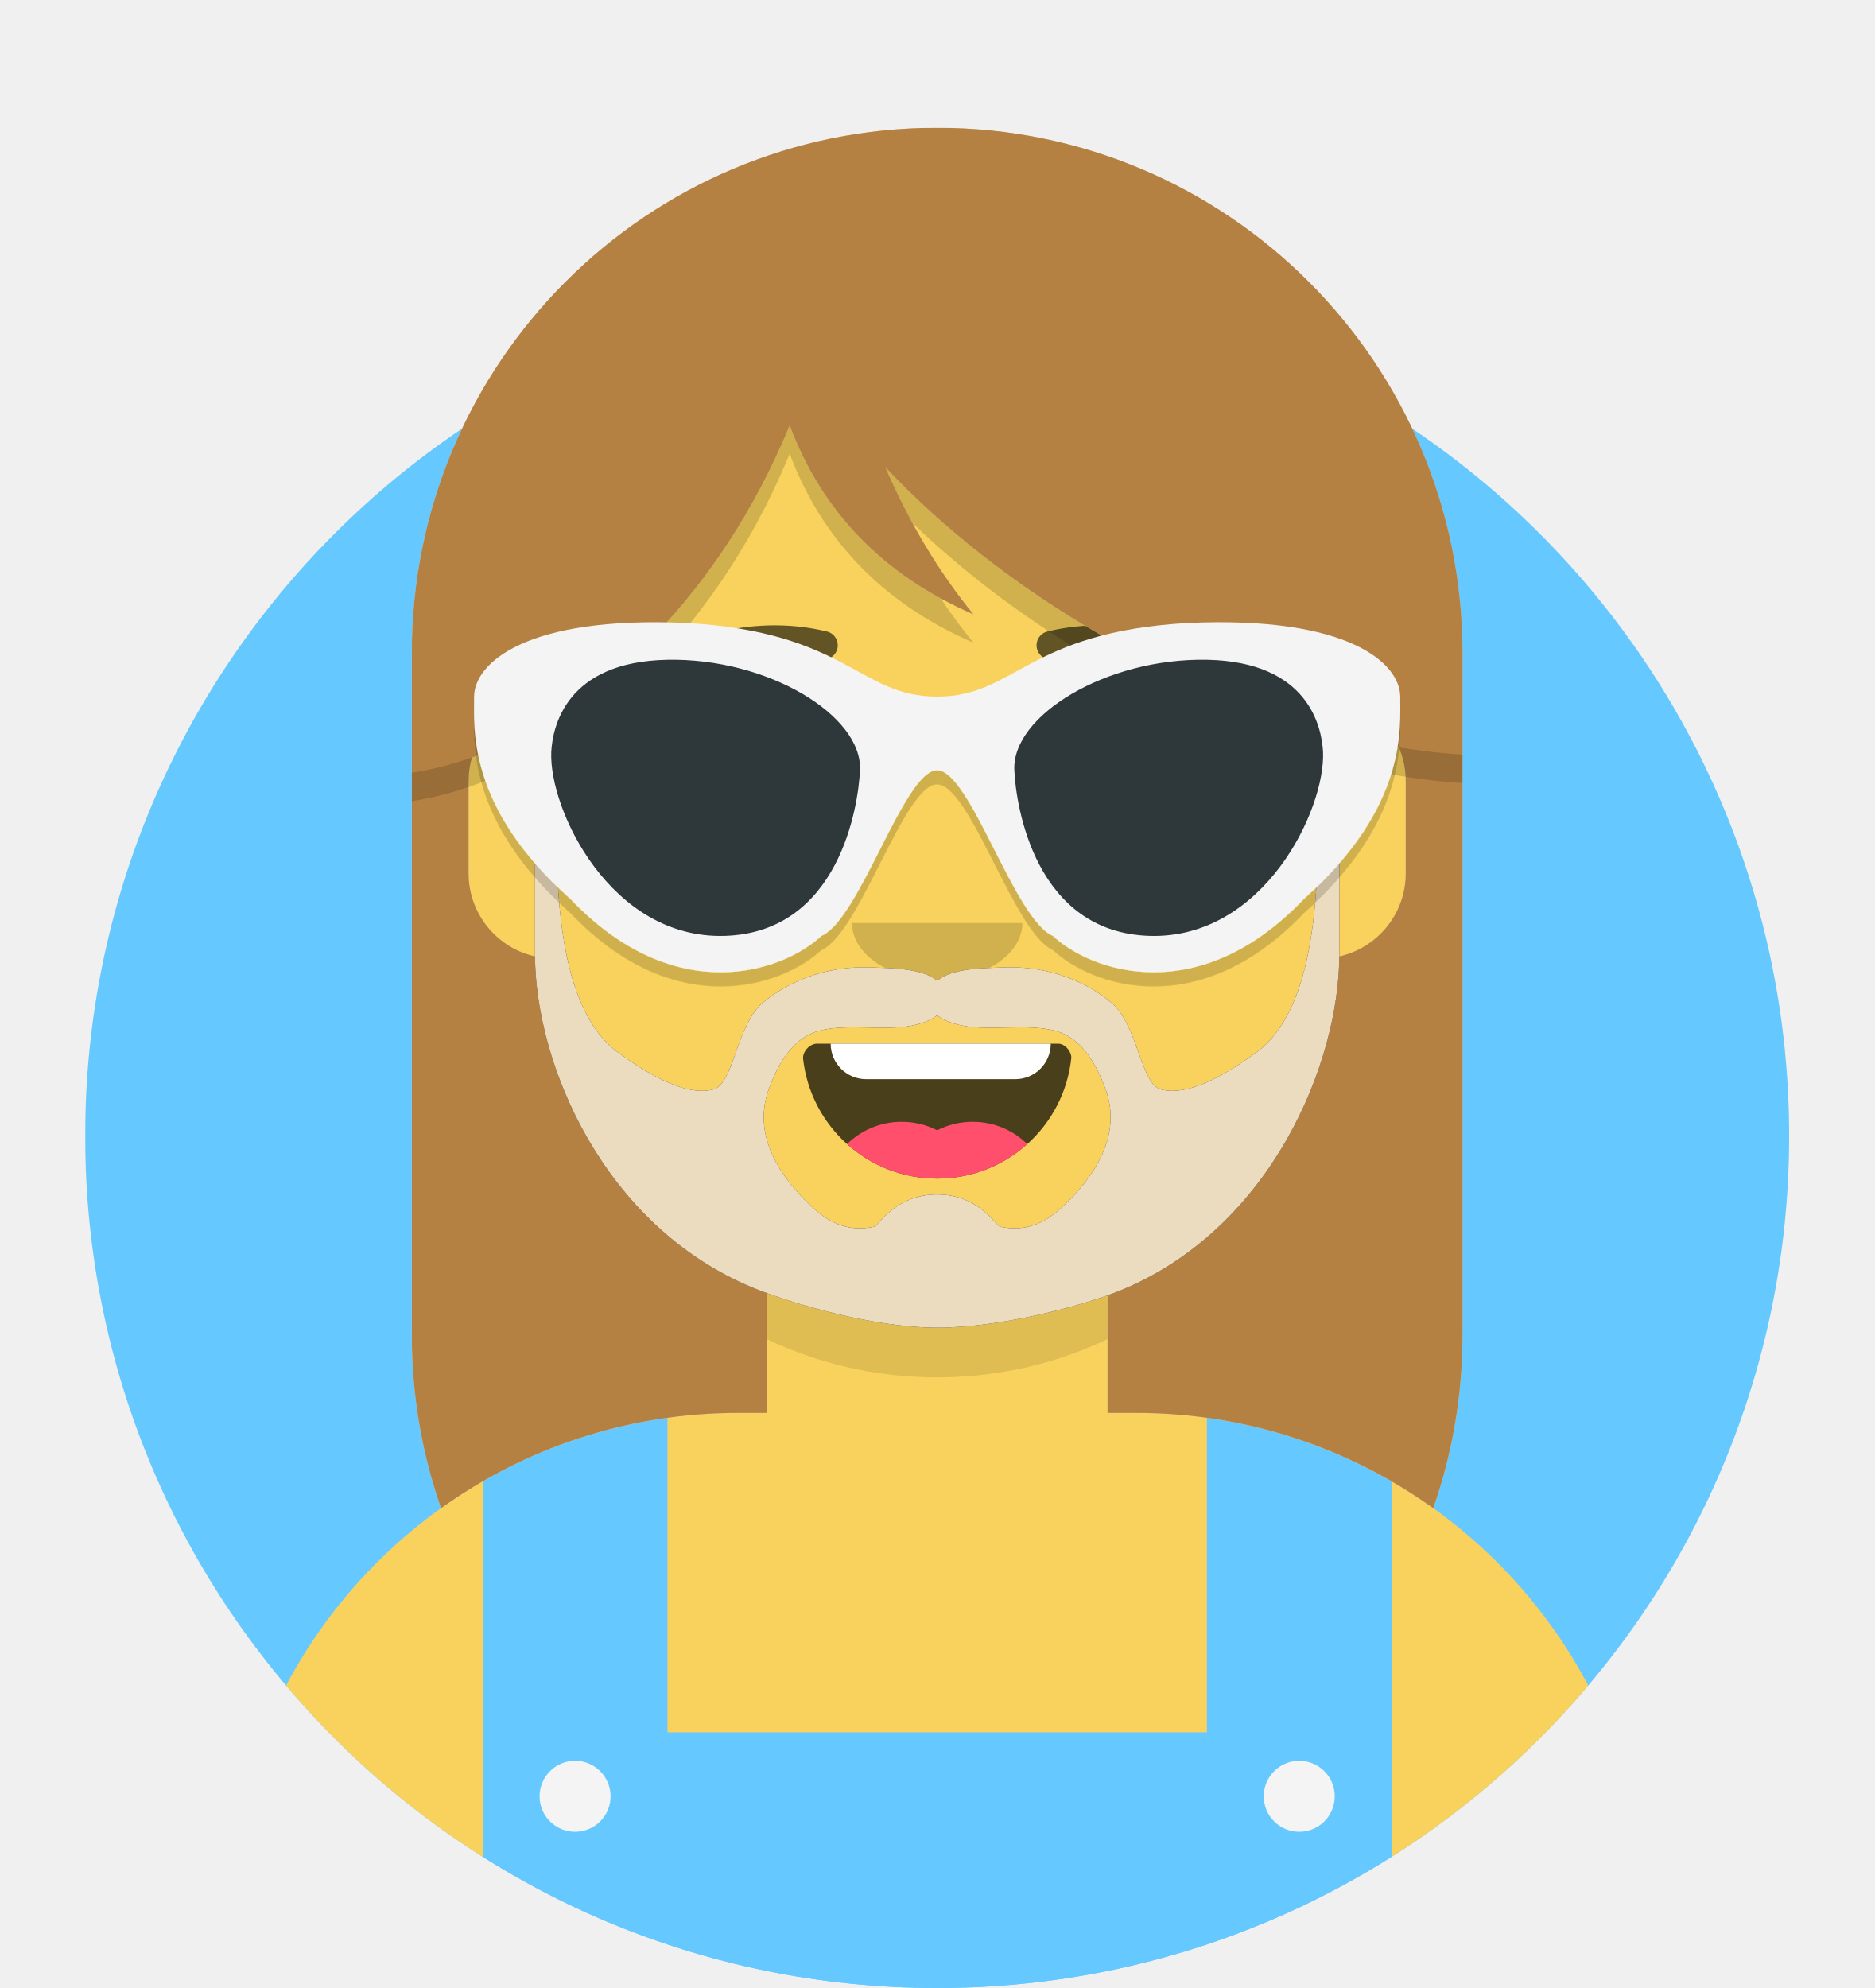
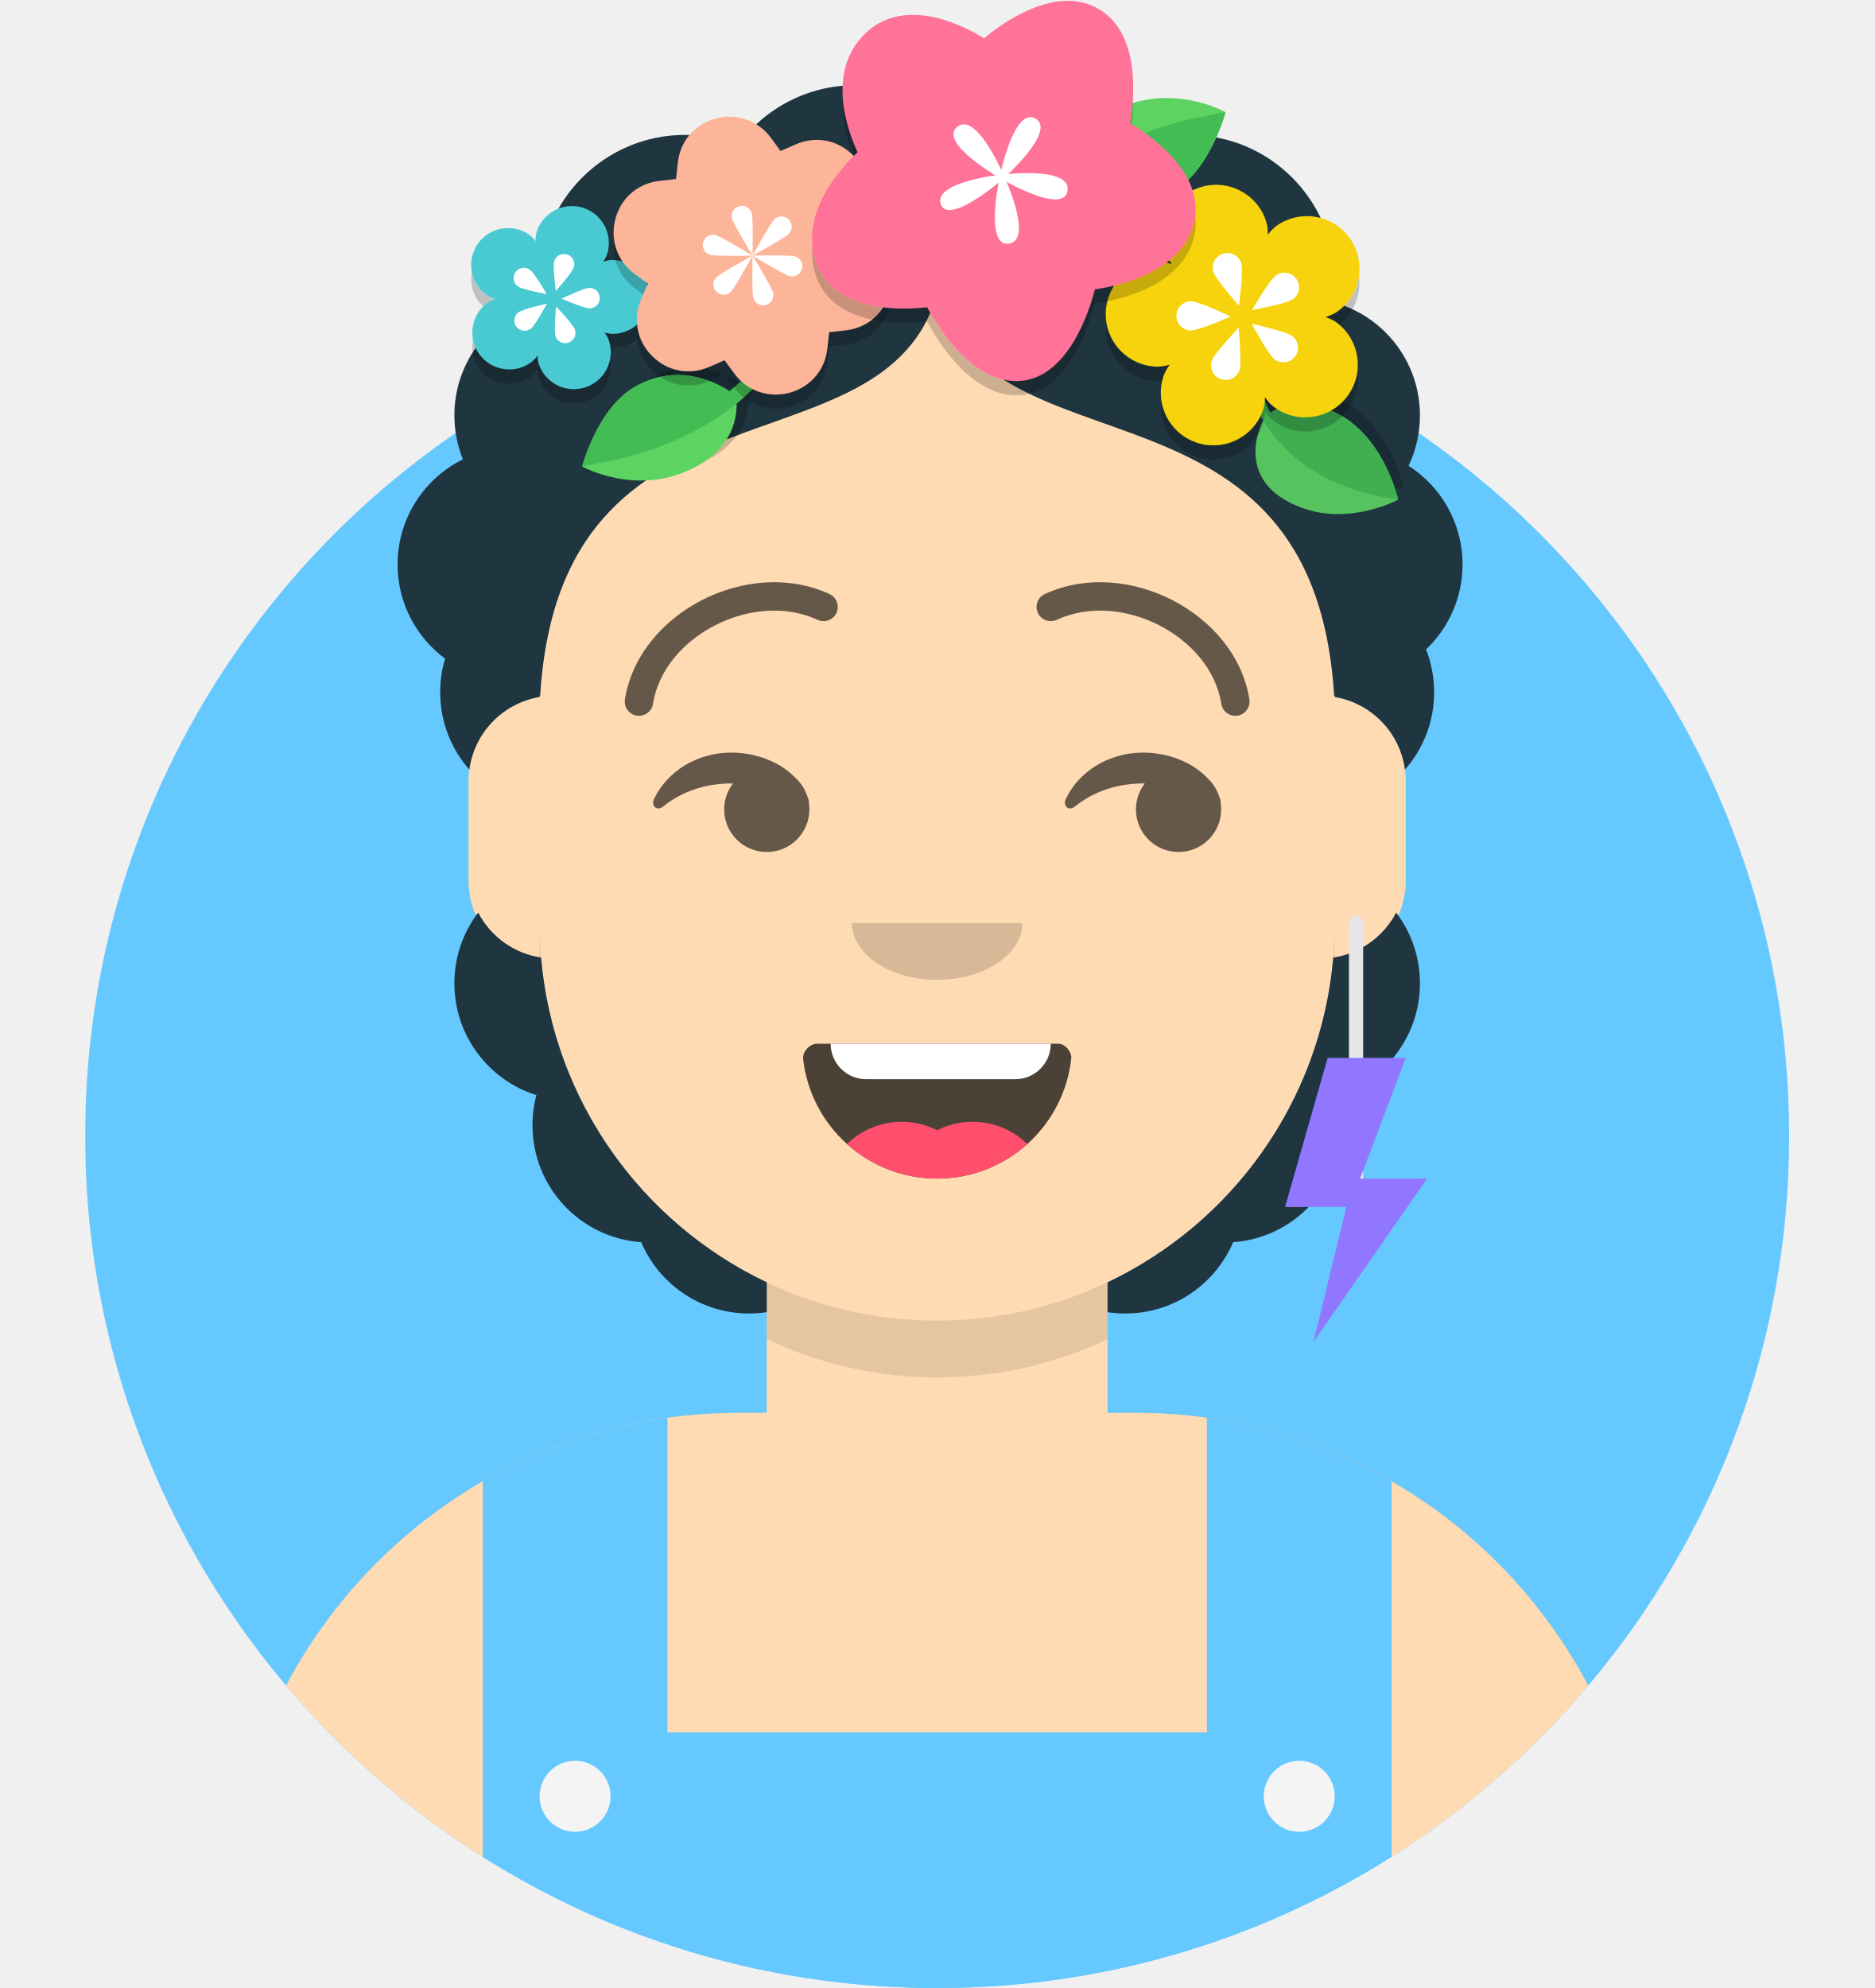
<svg xmlns="http://www.w3.org/2000/svg" xmlns:xlink="http://www.w3.org/1999/xlink" width="264px" height="280px" viewBox="0 0 264 280" version="1.1">
  <defs>
    <circle id="react-path-1" cx="120" cy="120" r="120" />
    <path d="M12,160 C12,226.274 65.726,280 132,280 C198.274,280 252,226.274 252,160 L264,160 L264,-1.42108547e-14 L-3.19744231e-14,-1.42108547e-14 L-3.19744231e-14,160 L12,160 Z" id="react-path-2" />
    <path d="M124,144.611 L124,163 L128,163 L128,163 C167.765,163 200,195.235 200,235 L200,244 L0,244 L0,235 C-4.86974701e-15,195.235 32.235,163 72,163 L72,163 L76,163 L76,144.611 C58.763,136.422 46.372,119.687 44.305,99.881 C38.48,99.058 34,94.052 34,88 L34,74 C34,68.054 38.325,63.118 44,62.166 L44,56 L44,56 C44,25.072 69.072,5.68137151e-15 100,0 L100,0 L100,0 C130.928,-5.68137151e-15 156,25.072 156,56 L156,62.166 C161.675,63.118 166,68.054 166,74 L166,88 C166,94.052 161.52,99.058 155.695,99.881 C153.628,119.687 141.237,136.422 124,144.611 Z" id="react-path-3" />
  </defs>
  <g id="Avataaar" stroke="none" stroke-width="1" fill="none" fill-rule="evenodd">
    <g transform="translate(-825, -1100)" id="Avataaar/Circle">
      <g transform="translate(825, 1100)">
        <g id="Circle" stroke-width="1" fill-rule="evenodd" transform="translate(12, 40)">
          <mask id="react-mask-4" fill="white">
            <use xlink:href="#react-path-1" />
          </mask>
          <use id="Circle-Background" fill="#E6E6E6" xlink:href="#react-path-1" />
          <g id="Color/Palette/Blue-01" mask="url(#react-mask-4)" fill="#65C9FF">
            <rect id="🖍Color" x="0" y="0" width="240" height="240" />
          </g>
        </g>
        <mask id="react-mask-5" fill="white">
          <use xlink:href="#react-path-2" />
        </mask>
        <g id="Mask" />
        <g id="Avataaar" stroke-width="1" fill-rule="evenodd" mask="url(#react-mask-5)">
          <g id="Body" transform="translate(32, 36)">
            <mask id="react-mask-6" fill="white">
              <use xlink:href="#react-path-3" />
            </mask>
            <use fill="#D0C6AC" xlink:href="#react-path-3" />
-             <g id="Skin/👶🏽-03-Brown" mask="url(#react-mask-6)" fill="#F8D25C">
+             <g id="Skin/👶🏽-03-Brown" mask="url(#react-mask-6)" fill="#FFDBB4">
              <g transform="translate(0, 0)" id="Color">
                <rect x="0" y="0" width="264" height="280" />
              </g>
            </g>
            <path d="M156,79 L156,102 C156,132.928 130.928,158 100,158 C69.072,158 44,132.928 44,102 L44,79 L44,94 C44,124.928 69.072,150 100,150 C130.928,150 156,124.928 156,94 L156,79 Z" id="Neck-Shadow" fill-opacity="0.1" fill="#000000" mask="url(#react-mask-6)" />
          </g>
          <g id="Clothing/Overall" transform="translate(0, 170)">
            <defs>
-               <path d="M94,29.688 L94,74 L170,74 L170,29.688 C179.363,30.989 188.15,34.091 196,38.632 L196,110 L187,110 L77,110 L68,110 L68,38.632 C75.85,34.091 84.637,30.989 94,29.688 Z" id="react-path-1497" />
+               <path d="M94,29.688 L94,74 L170,74 L170,29.688 C179.363,30.989 188.15,34.091 196,38.632 L196,110 L187,110 L77,110 L68,110 L68,38.632 C75.85,34.091 84.637,30.989 94,29.688 Z" id="react-path-603" />
            </defs>
-             <mask id="react-mask-1498" fill="white">
-               <use xlink:href="#react-path-1497" />
+             <mask id="react-mask-604" fill="white">
+               <use xlink:href="#react-path-603" />
            </mask>
-             <use id="Overall" fill="#B7C1DB" fill-rule="evenodd" xlink:href="#react-path-1497" />
-             <g id="Color/Palette/Gray-01" mask="url(#react-mask-1498)" fill-rule="evenodd" fill="#65C9FF">
+             <use id="Overall" fill="#B7C1DB" fill-rule="evenodd" xlink:href="#react-path-603" />
+             <g id="Color/Palette/Gray-01" mask="url(#react-mask-604)" fill-rule="evenodd" fill="#65C9FF">
              <rect id="🖍Color" x="0" y="0" width="264" height="110" />
            </g>
            <circle id="Button" fill="#F4F4F4" fill-rule="evenodd" cx="81" cy="83" r="5" />
            <circle id="Button" fill="#F4F4F4" fill-rule="evenodd" cx="183" cy="83" r="5" />
          </g>
          <g id="Face" transform="translate(76, 82)" fill="#000000">
            <g id="Mouth/Smile" transform="translate(2, 52)">
              <defs>
-                 <path d="M35.118,15.128 C36.176,24.62 44.226,32 54,32 C63.804,32 71.874,24.574 72.892,15.04 C72.974,14.273 72.117,13 71.043,13 C56.149,13 44.738,13 37.087,13 C36.007,13 35.012,14.178 35.118,15.128 Z" id="react-path-1517" />
+                 <path d="M35.118,15.128 C36.176,24.62 44.226,32 54,32 C63.804,32 71.874,24.574 72.892,15.04 C72.974,14.273 72.117,13 71.043,13 C56.149,13 44.738,13 37.087,13 C36.007,13 35.012,14.178 35.118,15.128 Z" id="react-path-9" />
              </defs>
-               <mask id="react-mask-1518" fill="white">
-                 <use xlink:href="#react-path-1517" />
+               <mask id="react-mask-10" fill="white">
+                 <use xlink:href="#react-path-9" />
              </mask>
-               <use id="Mouth" fill-opacity="0.7" fill="#000000" fill-rule="evenodd" xlink:href="#react-path-1517" />
-               <rect id="Teeth" fill="#FFFFFF" fill-rule="evenodd" mask="url(#react-mask-1518)" x="39" y="2" width="31" height="16" rx="5" />
-               <g id="Tongue" stroke-width="1" fill-rule="evenodd" mask="url(#react-mask-1518)" fill="#FF4F6D">
+               <use id="Mouth" fill-opacity="0.7" fill="#000000" fill-rule="evenodd" xlink:href="#react-path-9" />
+               <rect id="Teeth" fill="#FFFFFF" fill-rule="evenodd" mask="url(#react-mask-10)" x="39" y="2" width="31" height="16" rx="5" />
+               <g id="Tongue" stroke-width="1" fill-rule="evenodd" mask="url(#react-mask-10)" fill="#FF4F6D">
                <g transform="translate(38, 24)">
                  <circle cx="11" cy="11" r="11" />
                  <circle cx="21" cy="11" r="11" />
                </g>
              </g>
            </g>
            <g id="Nose/Default" transform="translate(28, 40)" fill-opacity="0.16">
              <path d="M16,8 C16,12.418 21.373,16 28,16 L28,16 C34.627,16 40,12.418 40,8" id="Nose" />
            </g>
-             <g id="Eyes/Cry-😢" transform="translate(0, 8)">
-               <circle id="Eye" fill-opacity="0.6" fill="#000000" fill-rule="evenodd" cx="30" cy="22" r="6" />
-               <path d="M25,27 C25,27 19,34.271 19,38.271 C19,41.585 21.686,44.271 25,44.271 C28.314,44.271 31,41.585 31,38.271 C31,34.271 25,27 25,27 Z" id="Drop" fill="#92D9FF" fill-rule="nonzero" />
-               <circle id="Eye" fill-opacity="0.6" fill="#000000" fill-rule="evenodd" cx="82" cy="22" r="6" />
+             <g id="Eyes/Side-😒" transform="translate(0, 8)" fill-opacity="0.6">
+               <path d="M27.241,20.346 C26.463,21.357 26,22.625 26,24 C26,27.314 28.686,30 32,30 C35.314,30 38,27.314 38,24 C38,23.71 37.979,23.424 37.94,23.145 C37.947,22.923 37.91,22.671 37.815,22.407 C37.77,22.281 37.722,22.157 37.671,22.035 C37.337,21.072 36.765,20.22 36.025,19.551 C33.899,17.317 30.506,16 26.998,16 C22.164,16 18.007,18.649 16.16,22.447 C15.62,23.558 16.547,24.3 17.438,23.572 C19.874,21.579 23.257,20.344 26.998,20.344 C27.079,20.344 27.16,20.344 27.241,20.346 Z" id="Eye" />
+               <path d="M85.241,20.346 C84.463,21.357 84,22.625 84,24 C84,27.314 86.686,30 90,30 C93.314,30 96,27.314 96,24 C96,23.71 95.979,23.424 95.94,23.145 C95.947,22.923 95.91,22.671 95.815,22.407 C95.77,22.281 95.722,22.157 95.671,22.035 C95.337,21.072 94.765,20.22 94.025,19.551 C91.899,17.317 88.506,16 84.998,16 C80.164,16 76.007,18.649 74.16,22.447 C73.62,23.558 74.547,24.3 75.438,23.572 C77.874,21.579 81.257,20.344 84.998,20.344 C85.079,20.344 85.16,20.344 85.241,20.346 Z" id="Eye" />
            </g>
-             <g id="Eyebrow/Outline/Default" fill-opacity="0.6">
-               <g id="I-Browse" transform="translate(12, 6)">
-                 <path d="M3.63,11.159 C7.545,5.65 18.278,2.561 27.523,4.831 C28.596,5.095 29.679,4.439 29.942,3.366 C30.206,2.293 29.55,1.21 28.477,0.947 C17.74,-1.69 5.312,1.887 0.37,8.841 C-0.27,9.742 -0.059,10.99 0.841,11.63 C1.742,12.27 2.99,12.059 3.63,11.159 Z" id="Eyebrow" fill-rule="nonzero" />
-                 <path d="M61.63,11.159 C65.545,5.65 76.278,2.561 85.523,4.831 C86.596,5.095 87.679,4.439 87.942,3.366 C88.206,2.293 87.55,1.21 86.477,0.947 C75.74,-1.69 63.312,1.887 58.37,8.841 C57.73,9.742 57.941,10.99 58.841,11.63 C59.742,12.27 60.99,12.059 61.63,11.159 Z" id="Eyebrow" fill-rule="nonzero" transform="translate(73.00015, 6.039198) scale(-1, 1) translate(-73.00015, -6.039198) " />
+             <g id="Eyebrow/Outline/Raised-Excited" fill-opacity="0.6">
+               <g id="I-Browse" transform="translate(12, 0)">
+                 <path d="M3.976,17.128 C5.471,7.605 18.059,1.109 27.164,5.301 C28.167,5.763 29.355,5.324 29.817,4.321 C30.279,3.318 29.84,2.13 28.836,1.668 C17.349,-3.622 1.936,4.332 0.024,16.507 C-0.147,17.599 0.599,18.622 1.69,18.794 C2.781,18.965 3.804,18.219 3.976,17.128 Z" id="Eyebrow" fill-rule="nonzero" />
+                 <path d="M61.976,17.128 C63.471,7.605 76.059,1.109 85.164,5.301 C86.167,5.763 87.355,5.324 87.817,4.321 C88.279,3.318 87.84,2.13 86.836,1.668 C75.349,-3.622 59.936,4.332 58.024,16.507 C57.853,17.599 58.599,18.622 59.69,18.794 C60.781,18.965 61.804,18.219 61.976,17.128 Z" id="Eyebrow" fill-rule="nonzero" transform="translate(73.0001, 9.410436) scale(-1, 1) translate(-73.0001, -9.410436) " />
              </g>
            </g>
          </g>
          <g id="Top" stroke-width="1" fill-rule="evenodd">
            <defs>
-               <rect id="react-path-1501" x="0" y="0" width="264" height="280" />
-               <path d="M8.461,88.694 C8.161,89.744 8,90.853 8,92 L8,105 C8,111.019 12.431,116.002 18.209,116.867 C19.952,137.115 32.469,154.283 50,162.611 L50,181 L46,181 L46,181 C30.381,181 15.924,185.973 4.125,194.423 C1.453,186.777 1.52589027e-14,178.558 1.42108547e-14,170 L0,74 L0,74 C-5.00501776e-15,33.131 33.131,7.50752664e-15 74,0 L74,0 L74,0 C114.869,-7.50752664e-15 148,33.131 148,74 L148,170 C148,178.558 146.547,186.777 143.875,194.423 C132.076,185.973 117.619,181 102,181 L102,181 L98,181 L98,162.611 C115.531,154.283 128.048,137.115 129.791,116.867 C135.569,116.002 140,111.019 140,105 L140,92 C140,90.311 139.651,88.703 139.021,87.245 C126.065,85.057 111.479,79.769 97.149,71.495 C85.017,64.491 74.646,56.258 66.67,47.752 C70.096,55.66 74.246,62.588 79.118,68.535 C66.443,63.012 57.813,54.132 53.227,41.896 C52.849,42.818 52.456,43.739 52.046,44.658 C42.207,66.758 25.591,82.682 8.461,88.694 Z" id="react-path-1502" />
-               <path d="M65.18,77.737 C67.363,76.105 80.407,75.479 82.758,74.089 C83.492,73.655 84.061,73.216 84.5,72.78 C84.939,73.216 85.509,73.655 86.242,74.089 C88.593,75.479 101.637,76.105 103.82,77.737 C106.03,79.391 107.644,83.185 107.467,86.151 C107.255,89.71 103.361,98.203 93.672,99.181 C91.558,96.828 88.237,95.31 84.5,95.31 C80.763,95.31 77.442,96.828 75.328,99.181 C65.639,98.203 61.745,89.71 61.533,86.151 C61.357,83.185 62.97,79.391 65.18,77.737 M103.142,94.906 C103.143,94.906 103.145,94.905 103.146,94.905 C103.144,94.905 103.143,94.906 103.142,94.906 M65.845,94.901 C65.849,94.903 65.857,94.906 65.862,94.908 C65.857,94.906 65.851,94.903 65.845,94.901 M144.863,55.985 C144.474,50.03 143.278,44.152 142.234,38.286 C141.953,36.707 140.424,26 139.735,26 C139.502,35.109 138.702,44.08 137.67,53.139 C137.361,55.848 137.038,58.556 136.825,61.274 C136.654,63.47 136.96,66.122 136.428,68.246 C135.749,70.952 132.348,73.478 129.703,74.411 C123.103,76.737 117.598,67.108 111.961,64.291 C104.643,60.635 92.064,59.764 84.582,64.53 C76.936,59.764 64.357,60.635 57.039,64.291 C51.402,67.108 45.897,76.737 39.297,74.411 C36.652,73.478 33.25,70.952 32.572,68.246 C32.04,66.122 32.346,63.47 32.175,61.274 C31.962,58.556 31.639,55.848 31.33,53.139 C30.298,44.08 29.497,35.109 29.265,26 C28.576,26 27.047,36.707 26.766,38.286 C25.722,44.152 24.526,50.03 24.138,55.985 C23.739,62.105 24.215,68.167 25.47,74.163 C26.069,77.028 26.769,79.876 27.519,82.704 C28.353,85.847 27.199,91.966 27.572,95.192 C28.279,101.296 31.154,113.2 34.383,118.451 C35.944,120.989 37.773,122.574 39.816,124.619 C41.783,126.588 42.604,129.64 44.726,131.737 C48.682,135.645 54.446,137.971 60.366,138.543 C65.677,143.05 74.506,146 84.5,146 C94.495,146 103.323,143.05 108.635,138.543 C114.554,137.971 120.318,135.645 124.274,131.737 C126.396,129.64 127.217,126.588 129.184,124.619 C131.226,122.574 133.056,120.989 134.617,118.451 C137.846,113.2 140.721,101.296 141.428,95.192 C141.801,91.966 140.647,85.847 141.481,82.704 C142.232,79.876 142.931,77.028 143.531,74.163 C144.785,68.167 145.261,62.105 144.863,55.985 Z" id="react-path-1503" />
+               <rect id="react-path-1286" x="0" y="0" width="264" height="280" />
+               <filter x="-3.8%" y="-6.7%" width="107.7%" height="126.7%" filterUnits="objectBoundingBox" id="react-filter-1281">
+                 <feOffset dx="0" dy="2" in="SourceAlpha" result="shadowOffsetOuter1" />
+                 <feColorMatrix values="0 0 0 0 0   0 0 0 0 0   0 0 0 0 0  0 0 0 0.2 0" type="matrix" in="shadowOffsetOuter1" result="shadowMatrixOuter1" />
+                 <feMerge>
+                   <feMergeNode in="shadowMatrixOuter1" />
+                   <feMergeNode in="SourceGraphic" />
+                 </feMerge>
+               </filter>
+               <filter x="-6.7%" y="-3.4%" width="113.3%" height="113.8%" filterUnits="objectBoundingBox" id="react-filter-1282">
+                 <feOffset dx="0" dy="2" in="SourceAlpha" result="shadowOffsetOuter1" />
+                 <feColorMatrix values="0 0 0 0 0   0 0 0 0 0   0 0 0 0 0  0 0 0 0.2 0" type="matrix" in="shadowOffsetOuter1" result="shadowMatrixOuter1" />
+                 <feMerge>
+                   <feMergeNode in="shadowMatrixOuter1" />
+                   <feMergeNode in="SourceGraphic" />
+                 </feMerge>
+               </filter>
+               <filter x="-6.7%" y="-3.4%" width="113.3%" height="113.8%" filterUnits="objectBoundingBox" id="react-filter-1283">
+                 <feOffset dx="0" dy="2" in="SourceAlpha" result="shadowOffsetOuter1" />
+                 <feColorMatrix values="0 0 0 0 0   0 0 0 0 0   0 0 0 0 0  0 0 0 0.2 0" type="matrix" in="shadowOffsetOuter1" result="shadowMatrixOuter1" />
+                 <feMerge>
+                   <feMergeNode in="shadowMatrixOuter1" />
+                   <feMergeNode in="SourceGraphic" />
+                 </feMerge>
+               </filter>
+               <filter x="-3.8%" y="-3.8%" width="107.7%" height="115.4%" filterUnits="objectBoundingBox" id="react-filter-1277">
+                 <feOffset dx="0" dy="2" in="SourceAlpha" result="shadowOffsetOuter1" />
+                 <feColorMatrix values="0 0 0 0 0   0 0 0 0 0   0 0 0 0 0  0 0 0 0.2 0" type="matrix" in="shadowOffsetOuter1" result="shadowMatrixOuter1" />
+                 <feMerge>
+                   <feMergeNode in="shadowMatrixOuter1" />
+                   <feMergeNode in="SourceGraphic" />
+                 </feMerge>
+               </filter>
+               <filter x="-2.5%" y="-2.5%" width="105.0%" height="110.0%" filterUnits="objectBoundingBox" id="react-filter-1278">
+                 <feOffset dx="0" dy="2" in="SourceAlpha" result="shadowOffsetOuter1" />
+                 <feColorMatrix values="0 0 0 0 0   0 0 0 0 0   0 0 0 0 0  0 0 0 0.2 0" type="matrix" in="shadowOffsetOuter1" result="shadowMatrixOuter1" />
+                 <feMerge>
+                   <feMergeNode in="shadowMatrixOuter1" />
+                   <feMergeNode in="SourceGraphic" />
+                 </feMerge>
+               </filter>
+               <filter x="-2.7%" y="-2.7%" width="105.4%" height="110.8%" filterUnits="objectBoundingBox" id="react-filter-1279">
+                 <feOffset dx="0" dy="2" in="SourceAlpha" result="shadowOffsetOuter1" />
+                 <feColorMatrix values="0 0 0 0 0   0 0 0 0 0   0 0 0 0 0  0 0 0 0.2 0" type="matrix" in="shadowOffsetOuter1" result="shadowMatrixOuter1" />
+                 <feMerge>
+                   <feMergeNode in="shadowMatrixOuter1" />
+                   <feMergeNode in="SourceGraphic" />
+                 </feMerge>
+               </filter>
+               <filter x="-1.8%" y="-1.9%" width="103.6%" height="107.4%" filterUnits="objectBoundingBox" id="react-filter-1280">
+                 <feOffset dx="0" dy="2" in="SourceAlpha" result="shadowOffsetOuter1" />
+                 <feColorMatrix values="0 0 0 0 0   0 0 0 0 0   0 0 0 0 0  0 0 0 0.2 0" type="matrix" in="shadowOffsetOuter1" result="shadowMatrixOuter1" />
+                 <feMerge>
+                   <feMergeNode in="shadowMatrixOuter1" />
+                   <feMergeNode in="SourceGraphic" />
+                 </feMerge>
+               </filter>
+               <path d="M65.18,77.737 C67.363,76.105 80.407,75.479 82.758,74.089 C83.492,73.655 84.061,73.216 84.5,72.78 C84.939,73.216 85.509,73.655 86.242,74.089 C88.593,75.479 101.637,76.105 103.82,77.737 C106.03,79.391 107.644,83.185 107.467,86.151 C107.255,89.71 103.361,98.203 93.672,99.181 C91.558,96.828 88.237,95.31 84.5,95.31 C80.763,95.31 77.442,96.828 75.328,99.181 C65.639,98.203 61.745,89.71 61.533,86.151 C61.357,83.185 62.97,79.391 65.18,77.737 M103.142,94.906 C103.143,94.906 103.145,94.905 103.146,94.905 C103.144,94.905 103.143,94.906 103.142,94.906 M65.845,94.901 C65.849,94.903 65.857,94.906 65.862,94.908 C65.857,94.906 65.851,94.903 65.845,94.901 M144.863,55.985 C144.474,50.03 143.278,44.152 142.234,38.286 C141.953,36.707 140.424,26 139.735,26 C139.502,35.109 138.702,44.08 137.67,53.139 C137.361,55.848 137.038,58.556 136.825,61.274 C136.654,63.47 136.96,66.122 136.428,68.246 C135.749,70.952 132.348,73.478 129.703,74.411 C123.103,76.737 117.598,67.108 111.961,64.291 C104.643,60.635 92.064,59.764 84.582,64.53 C76.936,59.764 64.357,60.635 57.039,64.291 C51.402,67.108 45.897,76.737 39.297,74.411 C36.652,73.478 33.25,70.952 32.572,68.246 C32.04,66.122 32.346,63.47 32.175,61.274 C31.962,58.556 31.639,55.848 31.33,53.139 C30.298,44.08 29.497,35.109 29.265,26 C28.576,26 27.047,36.707 26.766,38.286 C25.722,44.152 24.526,50.03 24.138,55.985 C23.739,62.105 24.215,68.167 25.47,74.163 C26.069,77.028 26.769,79.876 27.519,82.704 C28.353,85.847 27.199,91.966 27.572,95.192 C28.279,101.296 31.154,113.2 34.383,118.451 C35.944,120.989 37.773,122.574 39.816,124.619 C41.783,126.588 42.604,129.64 44.726,131.737 C48.682,135.645 54.446,137.971 60.366,138.543 C65.677,143.05 74.506,146 84.5,146 C94.495,146 103.323,143.05 108.635,138.543 C114.554,137.971 120.318,135.645 124.274,131.737 C126.396,129.64 127.217,126.588 129.184,124.619 C131.226,122.574 133.056,120.989 134.617,118.451 C137.846,113.2 140.721,101.296 141.428,95.192 C141.801,91.966 140.647,85.847 141.481,82.704 C142.232,79.876 142.931,77.028 143.531,74.163 C144.785,68.167 145.261,62.105 144.863,55.985 Z" id="react-path-1285" />
            </defs>
-             <mask id="react-mask-1499" fill="white">
-               <use xlink:href="#react-path-1501" />
+             <mask id="react-mask-1284" fill="white">
+               <use xlink:href="#react-path-1286" />
            </mask>
            <g id="Mask" />
-             <g id="Top/Long-Hair/Straight-+-Strand" mask="url(#react-mask-1499)">
+             <g id="Top/Long-Hair/Frida" mask="url(#react-mask-1284)">
              <g transform="translate(-1, 0)">
-                 <g id="Hair" stroke-width="1" fill="none" fill-rule="evenodd" transform="translate(59, 18)">
-                   <mask id="react-mask-1500" fill="white">
-                     <use xlink:href="#react-path-1502" />
-                   </mask>
-                   <use fill="#ECC797" xlink:href="#react-path-1502" />
-                   <g id="Skin/👶🏽-03-Brown" mask="url(#react-mask-1500)" fill="#B58143">
-                     <g transform="translate(0, 0) " id="Color">
-                       <rect x="0" y="0" width="264" height="280" />
-                     </g>
+                 <g id="Cabello" stroke-width="1" fill-rule="evenodd" transform="translate(57, 12)">
+                   <path d="M132,85.937 L132,86.166 C137.155,87.031 141.196,91.183 141.893,96.393 C144.45,93.487 146,89.675 146,85.5 C146,83.37 145.596,81.334 144.862,79.465 C148.027,76.459 150,72.21 150,67.5 C150,61.664 146.97,56.536 142.398,53.602 C143.425,51.451 144,49.043 144,46.5 C144,38.865 138.815,32.442 131.773,30.559 C131.923,29.561 132,28.539 132,27.5 C132,16.178 122.822,7 111.5,7 C108.871,7 106.357,7.495 104.047,8.397 C100.317,3.306 94.295,0 87.5,0 C83.238,0 79.279,1.301 76,3.527 C72.721,1.301 68.762,0 64.5,0 C57.705,0 51.683,3.306 47.953,8.397 C45.643,7.495 43.129,7 40.5,7 C29.178,7 20,16.178 20,27.5 C20,28.539 20.077,29.561 20.227,30.559 C13.185,32.442 8,38.865 8,46.5 C8,48.692 8.427,50.784 9.203,52.697 C3.75,55.39 0,61.007 0,67.5 C0,72.938 2.631,77.761 6.689,80.767 C6.241,82.267 6,83.855 6,85.5 C6,89.675 7.55,93.487 10.107,96.393 C10.804,91.183 14.845,87.031 20,86.166 L20,85.937 C20.028,85.958 20.055,85.979 20.083,86 C22.986,38.853 68.553,55.742 76,29.336 C83.447,55.742 129.014,38.853 131.917,86 C131.945,85.979 131.972,85.958 132,85.937 Z M52,168.611 L52,172.812 C51.185,172.936 50.35,173 49.5,173 C42.679,173 36.825,168.861 34.312,162.958 C25.754,162.349 19,155.213 19,146.5 C19,145.029 19.192,143.603 19.554,142.246 C12.858,140.144 8,133.889 8,126.5 C8,122.756 9.247,119.302 11.349,116.533 C13.087,119.871 16.347,122.289 20.209,122.867 C21.952,143.115 34.469,160.283 52,168.611 Z M100,168.611 L100,172.812 C100.815,172.936 101.65,173 102.5,173 C109.321,173 115.175,168.861 117.688,162.958 C126.246,162.349 133,155.213 133,146.5 C133,145.029 132.808,143.603 132.446,142.246 C139.142,140.144 144,133.889 144,126.5 C144,122.756 142.753,119.302 140.651,116.533 C138.913,119.871 135.653,122.289 131.791,122.867 C130.048,143.115 117.531,160.283 100,168.611 Z" fill="#1F3540" />
+                 </g>
+                 <g id="Ornamentos" stroke-width="1" fill-rule="evenodd" transform="translate(67, 0)">
+                   <g id="hoja" filter="url(#react-filter-1281)" opacity="0.9" transform="translate(120, 64.5) scale(1, -1) rotate(-20) translate(-120, -64.5) translate(107, 57)" fill-rule="nonzero">
+                     <path d="M3.611,10 C3.611,10 1.95,0 13,0 C20.222,0 25.278,5.714 25.278,5.714 C25.278,5.714 19.861,14.286 11.556,14.286 C5.056,14.286 3.611,10 3.611,10 Z" id="leaf" fill="#5DD362" />
+                     <path d="M25.278,5.714 C25.278,5.714 19.861,14.286 11.556,14.286 C7.222,14.286 5.128,12.357 4.189,11.071 C2.094,12.857 1.372,14.5 1.372,14.571 C1.3,14.857 1.011,15 0.722,15 C0.65,15 0.506,15 0.433,14.929 C0.072,14.786 -0.072,14.357 0.072,14 C0.144,13.786 1.95,9.857 7.439,7.286 C15.383,3.143 25.278,5.714 25.278,5.714 Z" id="leaf" fill="#42BC53" />
+                   </g>
+                   <g id="hoja" filter="url(#react-filter-1282)" transform="translate(93.30737, 21.74519) scale(-1, -1) rotate(-120) translate(-93.30737, -21.74519) translate(85.80737, 7.245191)">
+                     <path d="M15,12 C15,5.9 9,0 9,0 C9,0 1.7,4.3 1,13 C0.3,21.7 6.8,23.7 6.8,23.7 C6.8,23.7 15,20.8 15,12 Z" id="leaf" fill="#5DD362" />
+                     <path d="M8,29 C8.1,29 8.2,29 8.3,28.9 C8.8,28.7 9.1,28.1 8.9,27.6 C8.4,26.1 8,24.7 7.8,23.2 C10,22.2 15,18.9 15,12 C15,5.9 9,0 9,0 C9,0 8.6,1.1 8,3 C8,3 8,3 8,3 C7.8,3.5 2.8,16.6 7.1,28.3 C7.2,28.7 7.6,29 8,29 Z" id="leaf" fill="#42BC53" />
+                   </g>
+                   <g id="hoja" filter="url(#react-filter-1283)" transform="translate(29.30737, 59.74519) rotate(-120) translate(-29.30737, -59.74519) translate(21.80737, 45.24519)">
+                     <path d="M15,12 C15,5.9 9,0 9,0 C9,0 1.7,4.3 1,13 C0.3,21.7 6.8,23.7 6.8,23.7 C6.8,23.7 15,20.8 15,12 Z" id="leaf" fill="#5DD362" />
+                     <path d="M8,29 C8.1,29 8.2,29 8.3,28.9 C8.8,28.7 9.1,28.1 8.9,27.6 C8.4,26.1 8,24.7 7.8,23.2 C10,22.2 15,18.9 15,12 C15,5.9 9,0 9,0 C9,0 8.6,1.1 8,3 C8,3 8,3 8,3 C7.8,3.5 2.8,16.6 7.1,28.3 C7.2,28.7 7.6,29 8,29 Z" id="leaf" fill="#42BC53" />
+                   </g>
+                   <g id="Flor" filter="url(#react-filter-1277)" transform="translate(13, 42) scale(-1, 1) translate(-13, -42) translate(0, 29)">
+                     <path d="M24.424,20.956 C25.26,19.847 25.614,18.478 25.421,17.103 C25.228,15.727 24.51,14.509 23.402,13.674 C23.102,13.448 22.708,13.263 22.26,13.106 C22.713,12.965 23.114,12.793 23.42,12.579 C25.769,10.934 26.342,7.685 24.697,5.336 C23.053,2.988 19.804,2.415 17.455,4.059 C17.149,4.274 16.851,4.592 16.562,4.97 C16.568,4.495 16.529,4.061 16.419,3.703 C16.013,2.375 15.114,1.284 13.887,0.632 C12.661,-0.02 11.254,-0.155 9.926,0.251 C7.184,1.089 5.635,4.002 6.473,6.744 C6.582,7.1 6.787,7.479 7.055,7.868 C6.607,7.717 6.186,7.625 5.814,7.618 C2.947,7.568 0.574,9.86 0.523,12.727 C0.504,13.865 0.853,14.926 1.461,15.794 C2.384,17.111 3.904,17.987 5.632,18.017 C6.005,18.023 6.428,17.946 6.881,17.811 C6.599,18.19 6.382,18.562 6.261,18.914 C5.698,20.549 6,22.276 6.923,23.594 C7.531,24.462 8.408,25.153 9.484,25.524 C12.195,26.457 15.16,25.01 16.093,22.299 C16.215,21.947 16.272,21.52 16.284,21.047 C16.557,21.433 16.844,21.755 17.141,21.979 C18.251,22.815 19.619,23.169 20.994,22.976 C22.371,22.783 23.589,22.065 24.424,20.956 Z" fill="#4ACAD3" fill-rule="nonzero" />
+                     <path d="M11.178,8.64 C10.945,7.877 11.374,7.069 12.137,6.836 C12.9,6.603 13.708,7.032 13.941,7.795 C14.174,8.558 13.709,11.977 13.709,11.977 C13.709,11.977 11.411,9.403 11.178,8.64 Z M8.936,14.437 C8.138,14.423 7.502,13.766 7.517,12.968 C7.531,12.17 8.188,11.535 8.986,11.549 C9.784,11.563 12.891,13.062 12.891,13.062 C12.891,13.062 9.733,14.451 8.936,14.437 Z M14.993,12.419 C14.993,12.419 16.731,9.439 17.385,8.981 C18.039,8.523 18.939,8.682 19.397,9.336 C19.854,9.989 19.696,10.89 19.042,11.347 C18.388,11.805 14.993,12.419 14.993,12.419 Z M11.92,19.257 C11.166,18.997 10.765,18.175 11.025,17.421 C11.284,16.666 13.671,14.175 13.671,14.175 C13.671,14.175 14.016,17.607 13.757,18.362 C13.497,19.116 12.675,19.517 11.92,19.257 Z M17.24,17.296 C16.602,16.816 14.969,13.777 14.969,13.777 C14.969,13.777 18.341,14.509 18.978,14.989 C19.615,15.469 19.743,16.375 19.262,17.012 C18.782,17.649 17.876,17.777 17.24,17.296 Z" fill="#FFFFFF" />
+                   </g>
+                   <g id="Flor" filter="url(#react-filter-1278)" transform="translate(20, 16)">
+                     <path d="M30.526,33.098 L30.784,30.784 L33.098,30.525 C35.945,30.205 38.208,28.408 39.152,25.714 C40.218,22.672 39.217,19.355 36.605,17.433 L34.731,16.053 L35.663,13.919 C36.892,11.113 36.308,8.024 34.142,5.858 C31.976,3.692 28.887,3.108 26.08,4.336 L23.947,5.269 L22.567,3.394 C20.644,0.786 17.327,-0.218 14.284,0.848 C11.592,1.791 9.793,4.055 9.475,6.902 L9.216,9.215 L6.902,9.475 C4.055,9.794 1.791,11.592 0.848,14.285 C-0.09,16.961 0.55,19.846 2.517,21.813 L2.517,21.813 C2.786,22.082 3.08,22.335 3.394,22.566 L5.269,23.946 L4.335,26.08 C3.109,28.887 3.692,31.976 5.858,34.142 C8.024,36.308 11.113,36.891 13.92,35.665 L16.054,34.731 L17.434,36.606 C19.351,39.217 22.674,40.218 25.717,39.153 C28.41,38.208 30.207,35.945 30.526,33.098 Z" fill="#FDB599" fill-rule="nonzero" />
+                     <path d="M22.882,25.191 C23.088,25.959 22.632,26.749 21.863,26.955 C21.095,27.16 20.305,26.704 20.1,25.936 C19.894,25.169 20,20 20,20 C20,20 17.508,24.529 16.945,25.091 C16.384,25.653 15.471,25.653 14.909,25.091 C14.347,24.529 14.347,23.616 14.909,23.055 C15.471,22.492 20,20 20,20 C20,20 14.832,20.106 14.064,19.9 C13.295,19.695 12.84,18.905 13.045,18.137 C13.251,17.368 14.041,16.912 14.809,17.118 C15.577,17.324 20,20 20,20 C20,20 17.324,15.577 17.118,14.809 C16.912,14.041 17.368,13.251 18.137,13.045 C18.905,12.84 19.695,13.295 19.9,14.064 C20.106,14.832 20,20 20,20 C20,20 22.492,15.471 23.055,14.909 C23.617,14.347 24.529,14.347 25.091,14.909 C25.653,15.471 25.653,16.383 25.091,16.945 C24.529,17.508 20,20 20,20 C20,20 25.169,19.894 25.936,20.1 C26.704,20.305 27.16,21.095 26.955,21.863 C26.749,22.632 25.959,23.088 25.191,22.882 C24.423,22.676 20,20 20,20 C20,20 22.675,24.422 22.882,25.191 Z" fill="#FFFFFF" />
+                   </g>
+                   <g id="Flor" filter="url(#react-filter-1279)" transform="translate(89, 26)">
+                     <path d="M34.758,29.822 C35.947,28.244 36.451,26.296 36.176,24.339 C35.901,22.381 34.88,20.648 33.302,19.459 C32.876,19.138 32.315,18.875 31.677,18.651 C32.322,18.45 32.893,18.206 33.329,17.9 C36.671,15.56 37.487,10.937 35.146,7.594 C32.806,4.252 28.182,3.437 24.84,5.777 C24.404,6.083 23.98,6.535 23.57,7.073 C23.578,6.397 23.522,5.779 23.366,5.27 C22.788,3.38 21.508,1.827 19.763,0.9 C18.018,-0.029 16.015,-0.22 14.125,0.357 C10.223,1.55 8.019,5.695 9.211,9.597 C9.367,10.104 9.658,10.643 10.04,11.196 C9.403,10.981 8.804,10.851 8.273,10.842 C4.194,10.771 0.817,14.031 0.745,18.112 C0.718,19.732 1.214,21.24 2.079,22.475 C3.393,24.351 5.555,25.597 8.015,25.639 C8.545,25.648 9.148,25.538 9.792,25.346 C9.391,25.886 9.082,26.415 8.909,26.916 C8.108,29.243 8.538,31.7 9.852,33.576 C10.717,34.812 11.966,35.795 13.497,36.322 C17.355,37.651 21.574,35.591 22.902,31.734 C23.075,31.232 23.157,30.625 23.173,29.952 C23.562,30.501 23.97,30.959 24.393,31.278 C25.972,32.468 27.919,32.971 29.877,32.696 C31.835,32.422 33.569,31.401 34.758,29.822 Z" fill="#F7D30C" fill-rule="nonzero" />
+                     <path d="M15.908,12.295 C15.576,11.21 16.187,10.06 17.272,9.729 C18.358,9.397 19.507,10.008 19.839,11.093 C20.17,12.179 19.509,17.044 19.509,17.044 C19.509,17.044 16.239,13.381 15.908,12.295 Z M12.716,20.545 C11.581,20.525 10.677,19.59 10.697,18.454 C10.717,17.319 11.653,16.415 12.788,16.435 C13.923,16.455 18.346,18.588 18.346,18.588 C18.346,18.588 13.851,20.565 12.716,20.545 Z M21.336,17.673 C21.336,17.673 23.81,13.432 24.74,12.781 C25.67,12.129 26.952,12.355 27.603,13.285 C28.254,14.215 28.028,15.497 27.098,16.148 C26.168,16.799 21.336,17.673 21.336,17.673 Z M16.963,27.404 C15.89,27.035 15.32,25.865 15.689,24.791 C16.058,23.718 19.454,20.172 19.454,20.172 C19.454,20.172 19.946,25.057 19.577,26.13 C19.207,27.203 18.037,27.774 16.963,27.404 Z M24.533,24.614 C23.626,23.931 21.303,19.606 21.303,19.606 C21.303,19.606 26.1,20.648 27.007,21.331 C27.914,22.014 28.095,23.303 27.412,24.209 C26.729,25.116 25.439,25.297 24.533,24.614 Z" fill="#FFFFFF" />
+                   </g>
+                   <g id="Flor" filter="url(#react-filter-1280)" transform="translate(48, 0)">
+                     <path d="M54.138,31.546 C55.963,24.563 48.144,19.132 45.185,17.362 C45.699,14.428 46.857,4.801 40.717,1.246 C34.612,-2.288 26.924,3.45 24.601,5.394 C24.401,5.269 24.166,5.126 23.898,4.971 C20.831,3.196 13.13,-0.381 7.85,4.736 C2.205,10.204 5.537,18.739 6.805,21.434 C4.646,23.445 -1.579,30.026 0.987,37.024 C1.693,38.953 2.998,40.48 4.869,41.562 C8.9,43.896 14.476,43.52 16.592,43.269 C17.585,45.15 20.422,49.981 24.48,52.33 C26.15,53.297 27.855,53.743 29.55,53.655 C36.455,53.297 39.466,43.66 40.22,40.743 C43.081,40.347 52.306,38.544 54.138,31.546 Z" fill="#FF7398" fill-rule="nonzero" />
+                     <path d="M27.764,25.603 C27.764,25.603 31.449,33.791 28.118,34.314 C24.784,34.834 26.657,25.722 26.657,25.722 C26.657,25.722 19.546,31.729 18.507,28.75 C17.468,25.771 26.209,24.702 26.209,24.702 C26.209,24.702 18.221,20.01 20.815,17.866 C23.409,15.722 27.031,23.958 27.031,23.958 C27.031,23.958 28.976,15.039 31.851,16.704 C34.727,18.368 27.994,24.515 27.994,24.515 C27.994,24.515 36.871,23.526 36.364,26.867 C35.859,30.209 27.764,25.603 27.764,25.603 Z" fill="#FFFFFF" />
                  </g>
                </g>
-                 <path d="M59,102.419 L59,108.838 C78.945,105.75 99.59,88.39 111.046,62.658 C111.456,61.739 111.849,60.818 112.227,59.896 C116.232,70.582 123.321,78.708 133.496,84.274 C134.956,86.47 136.497,88.557 138.118,90.535 C125.443,85.012 116.813,76.132 112.227,63.896 C111.849,64.818 111.456,65.739 111.046,66.658 C99.59,92.39 78.945,109.75 59,112.838 L59,102.419 Z M207,101.14 L207,110.281 C192.047,109.413 173.901,103.745 156.149,93.495 C145.876,87.564 136.866,80.752 129.503,73.64 C128.138,71.129 126.86,68.5 125.67,65.752 C133.646,74.258 144.017,82.491 156.149,89.495 C173.901,99.745 192.047,105.413 207,106.281 L207,101.14 Z" id="Shadow" fill-opacity="0.16" fill="#000000" fill-rule="evenodd" />
-                 <g id="Facial-Hair/Beard-Light" transform="translate(49, 72)">
-                   <defs>
-                     <path d="M101.428,98.169 C98.915,100.463 96.237,101.494 92.853,100.773 C92.271,100.649 89.896,96.235 84,96.235 C78.103,96.235 75.729,100.649 75.147,100.773 C71.762,101.494 69.085,100.463 66.571,98.169 C61.846,93.856 57.917,87.908 60.278,81.419 C61.508,78.037 63.51,74.324 67.151,73.246 C71.038,72.096 76.497,73.244 80.415,72.458 C81.684,72.204 83.071,71.751 84,71 C84.929,71.751 86.316,72.204 87.585,72.458 C91.503,73.244 96.961,72.096 100.849,73.246 C104.49,74.324 106.491,78.037 107.722,81.419 C110.083,87.908 106.154,93.856 101.428,98.169 M140.081,26 C136.671,34.4 137.988,44.858 137.357,53.676 C136.844,60.843 135.337,71.586 128.973,76.215 C125.718,78.582 119.794,82.56 115.542,81.45 C112.615,80.686 112.302,72.29 108.455,69.147 C104.092,65.582 98.643,64.016 93.149,64.258 C90.779,64.362 85.984,64.337 84,66.16 C82.016,64.337 77.222,64.362 74.851,64.258 C69.357,64.016 63.908,65.582 59.545,69.147 C55.698,72.29 55.386,80.686 52.458,81.45 C48.206,82.56 42.282,78.582 39.027,76.215 C32.662,71.586 31.156,60.843 30.643,53.676 C30.012,44.858 31.329,34.4 27.919,26 C26.26,26 27.354,42.129 27.354,42.129 L27.354,62.485 C27.386,77.773 36.935,100.655 58.108,109.393 C63.286,111.53 75.015,115 84,115 C92.985,115 104.714,111.86 109.892,109.723 C131.065,100.986 140.614,77.773 140.646,62.485 L140.646,42.129 C140.646,42.129 141.74,26 140.081,26" id="react-path-1505" />
-                   </defs>
-                   <mask id="react-mask-1504" fill="white">
-                     <use xlink:href="#react-path-1505" />
-                   </mask>
-                   <use id="Lite-Beard" fill="#331B0C" fill-rule="evenodd" xlink:href="#react-path-1505" />
-                   <g id="Color/Hair/Brown" mask="url(#react-mask-1504)" fill="#ECDCBF">
-                     <g transform="translate(-32, 0)" id="Color">
-                       <rect x="0" y="0" width="264" height="244" />
-                     </g>
-                   </g>
-                 </g>
-                 <g id="Top/_Resources/Kurt" fill="none" transform="translate(62, 85)" stroke-width="1">
-                   <defs>
-                     <filter x="-0.8%" y="-2.0%" width="101.5%" height="108.0%" filterUnits="objectBoundingBox" id="react-filter-1506">
-                       <feOffset dx="0" dy="2" in="SourceAlpha" result="shadowOffsetOuter1" />
-                       <feColorMatrix values="0 0 0 0 0   0 0 0 0 0   0 0 0 0 0  0 0 0 0.16 0" type="matrix" in="shadowOffsetOuter1" result="shadowMatrixOuter1" />
-                       <feMerge>
-                         <feMergeNode in="shadowMatrixOuter1" />
-                         <feMergeNode in="SourceGraphic" />
-                       </feMerge>
-                     </filter>
-                   </defs>
-                   <g id="Kurts" filter="url(#react-filter-1506)" transform="translate(5, 2)">
-                     <path d="M66,11.111 C54.963,11.111 53.371,2.027 30.671,0.741 C7.986,-0.283 0.815,6.449 0.776,11.111 C0.813,15.404 -0.352,26.561 14.365,39.63 C29.137,55.142 44.27,49.882 49.694,44.815 C55.135,42.473 61.34,21.46 66,21.481 C70.66,21.503 76.865,42.473 82.306,44.815 C87.73,49.882 102.863,55.142 117.635,39.63 C132.352,26.561 131.187,15.404 131.224,11.111 C131.185,6.449 124.014,-0.283 101.329,0.741 C78.629,2.027 77.037,11.111 66,11.111 Z" id="It!" fill="#F4F4F4" fill-rule="nonzero" />
-                     <path d="M55.129,21.481 C55.51,13.823 42.216,5.642 27.953,5.926 C13.697,6.225 11.842,15.379 11.647,18.889 C11.298,27.022 20.014,45.304 36.106,44.815 C52.197,44.306 54.909,26.534 55.129,21.481 Z" id="Did" fill="#2F383B" fill-rule="nonzero" />
-                     <path d="M120.353,21.481 C120.734,13.823 107.439,5.642 93.176,5.926 C78.921,6.225 77.065,15.379 76.871,18.889 C76.522,27.022 85.238,45.304 101.329,44.815 C117.421,44.306 120.133,26.534 120.353,21.481 Z" id="Courtney" fill="#2F383B" fill-rule="nonzero" transform="translate(98.61177, 25.37037) scale(-1, 1) translate(-98.61177, -25.37037) " />
-                   </g>
+                 <g id="Arete" stroke-width="1" fill-rule="evenodd" transform="translate(182, 129)">
+                   <rect id="Cadenita" fill="#E6E6E6" x="9" y="0" width="2" height="39" rx="1" />
+                   <polygon id="Rayo" fill="#9177FF" fill-rule="nonzero" points="20 37 10.57 37 17 20 6 20 0 41 8.636 41 4 60" />
                </g>
              </g>
            </g>
          </g>
        </g>
      </g>
    </g>
  </g>
</svg>
